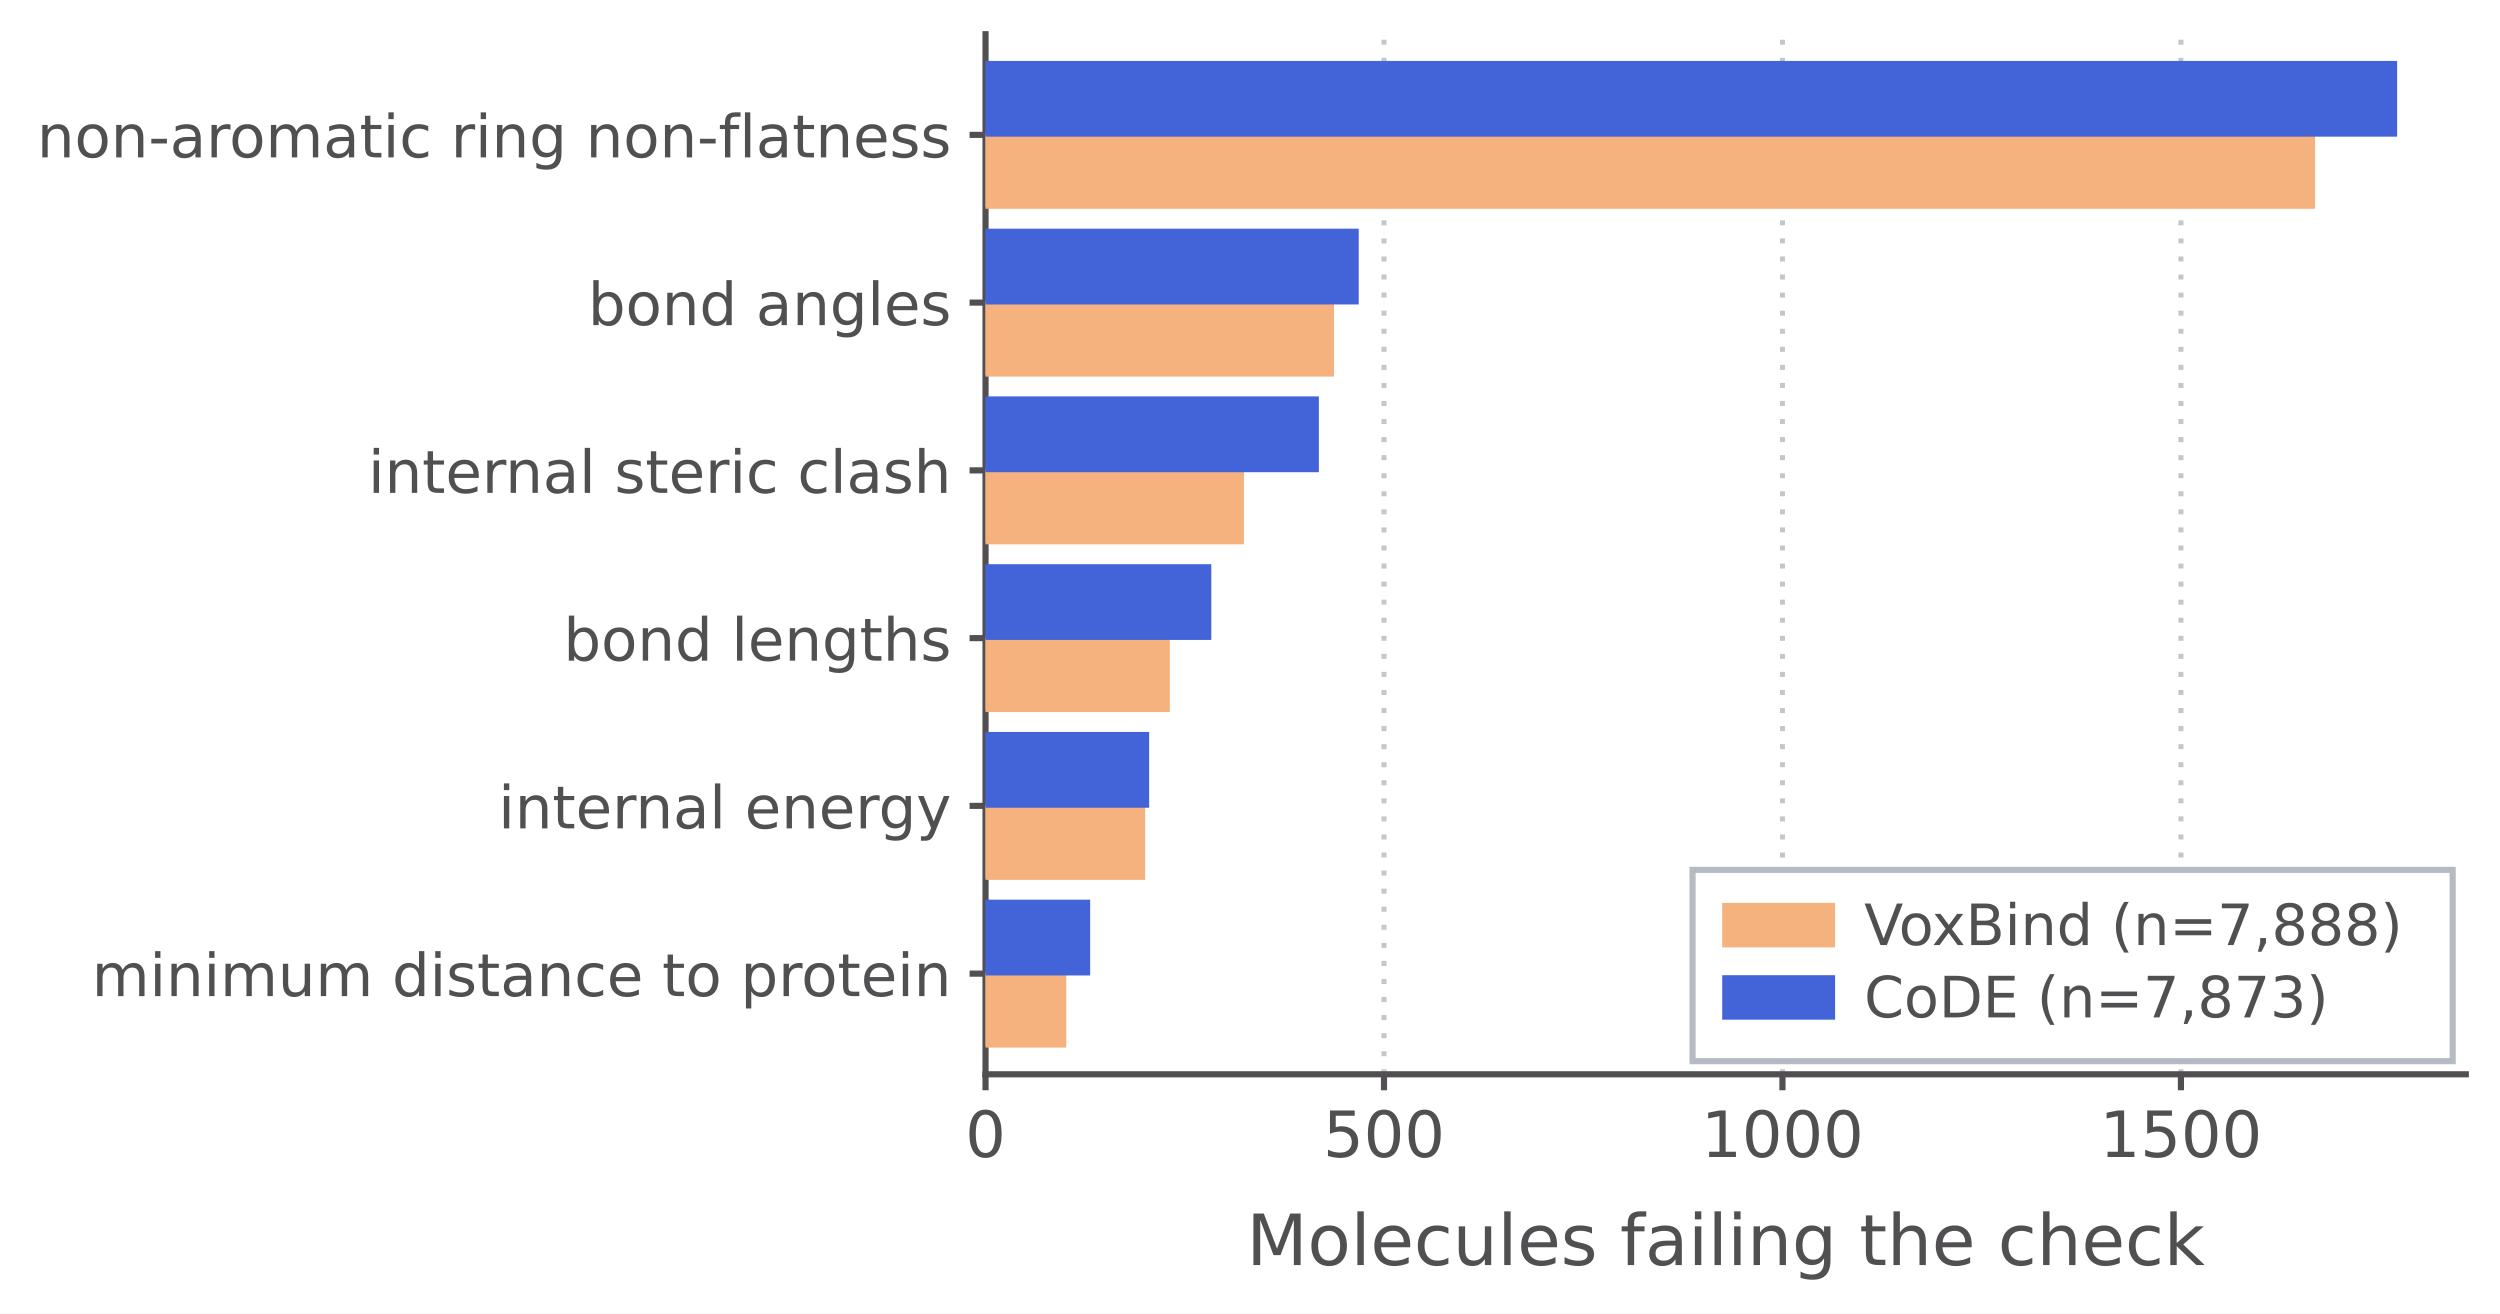
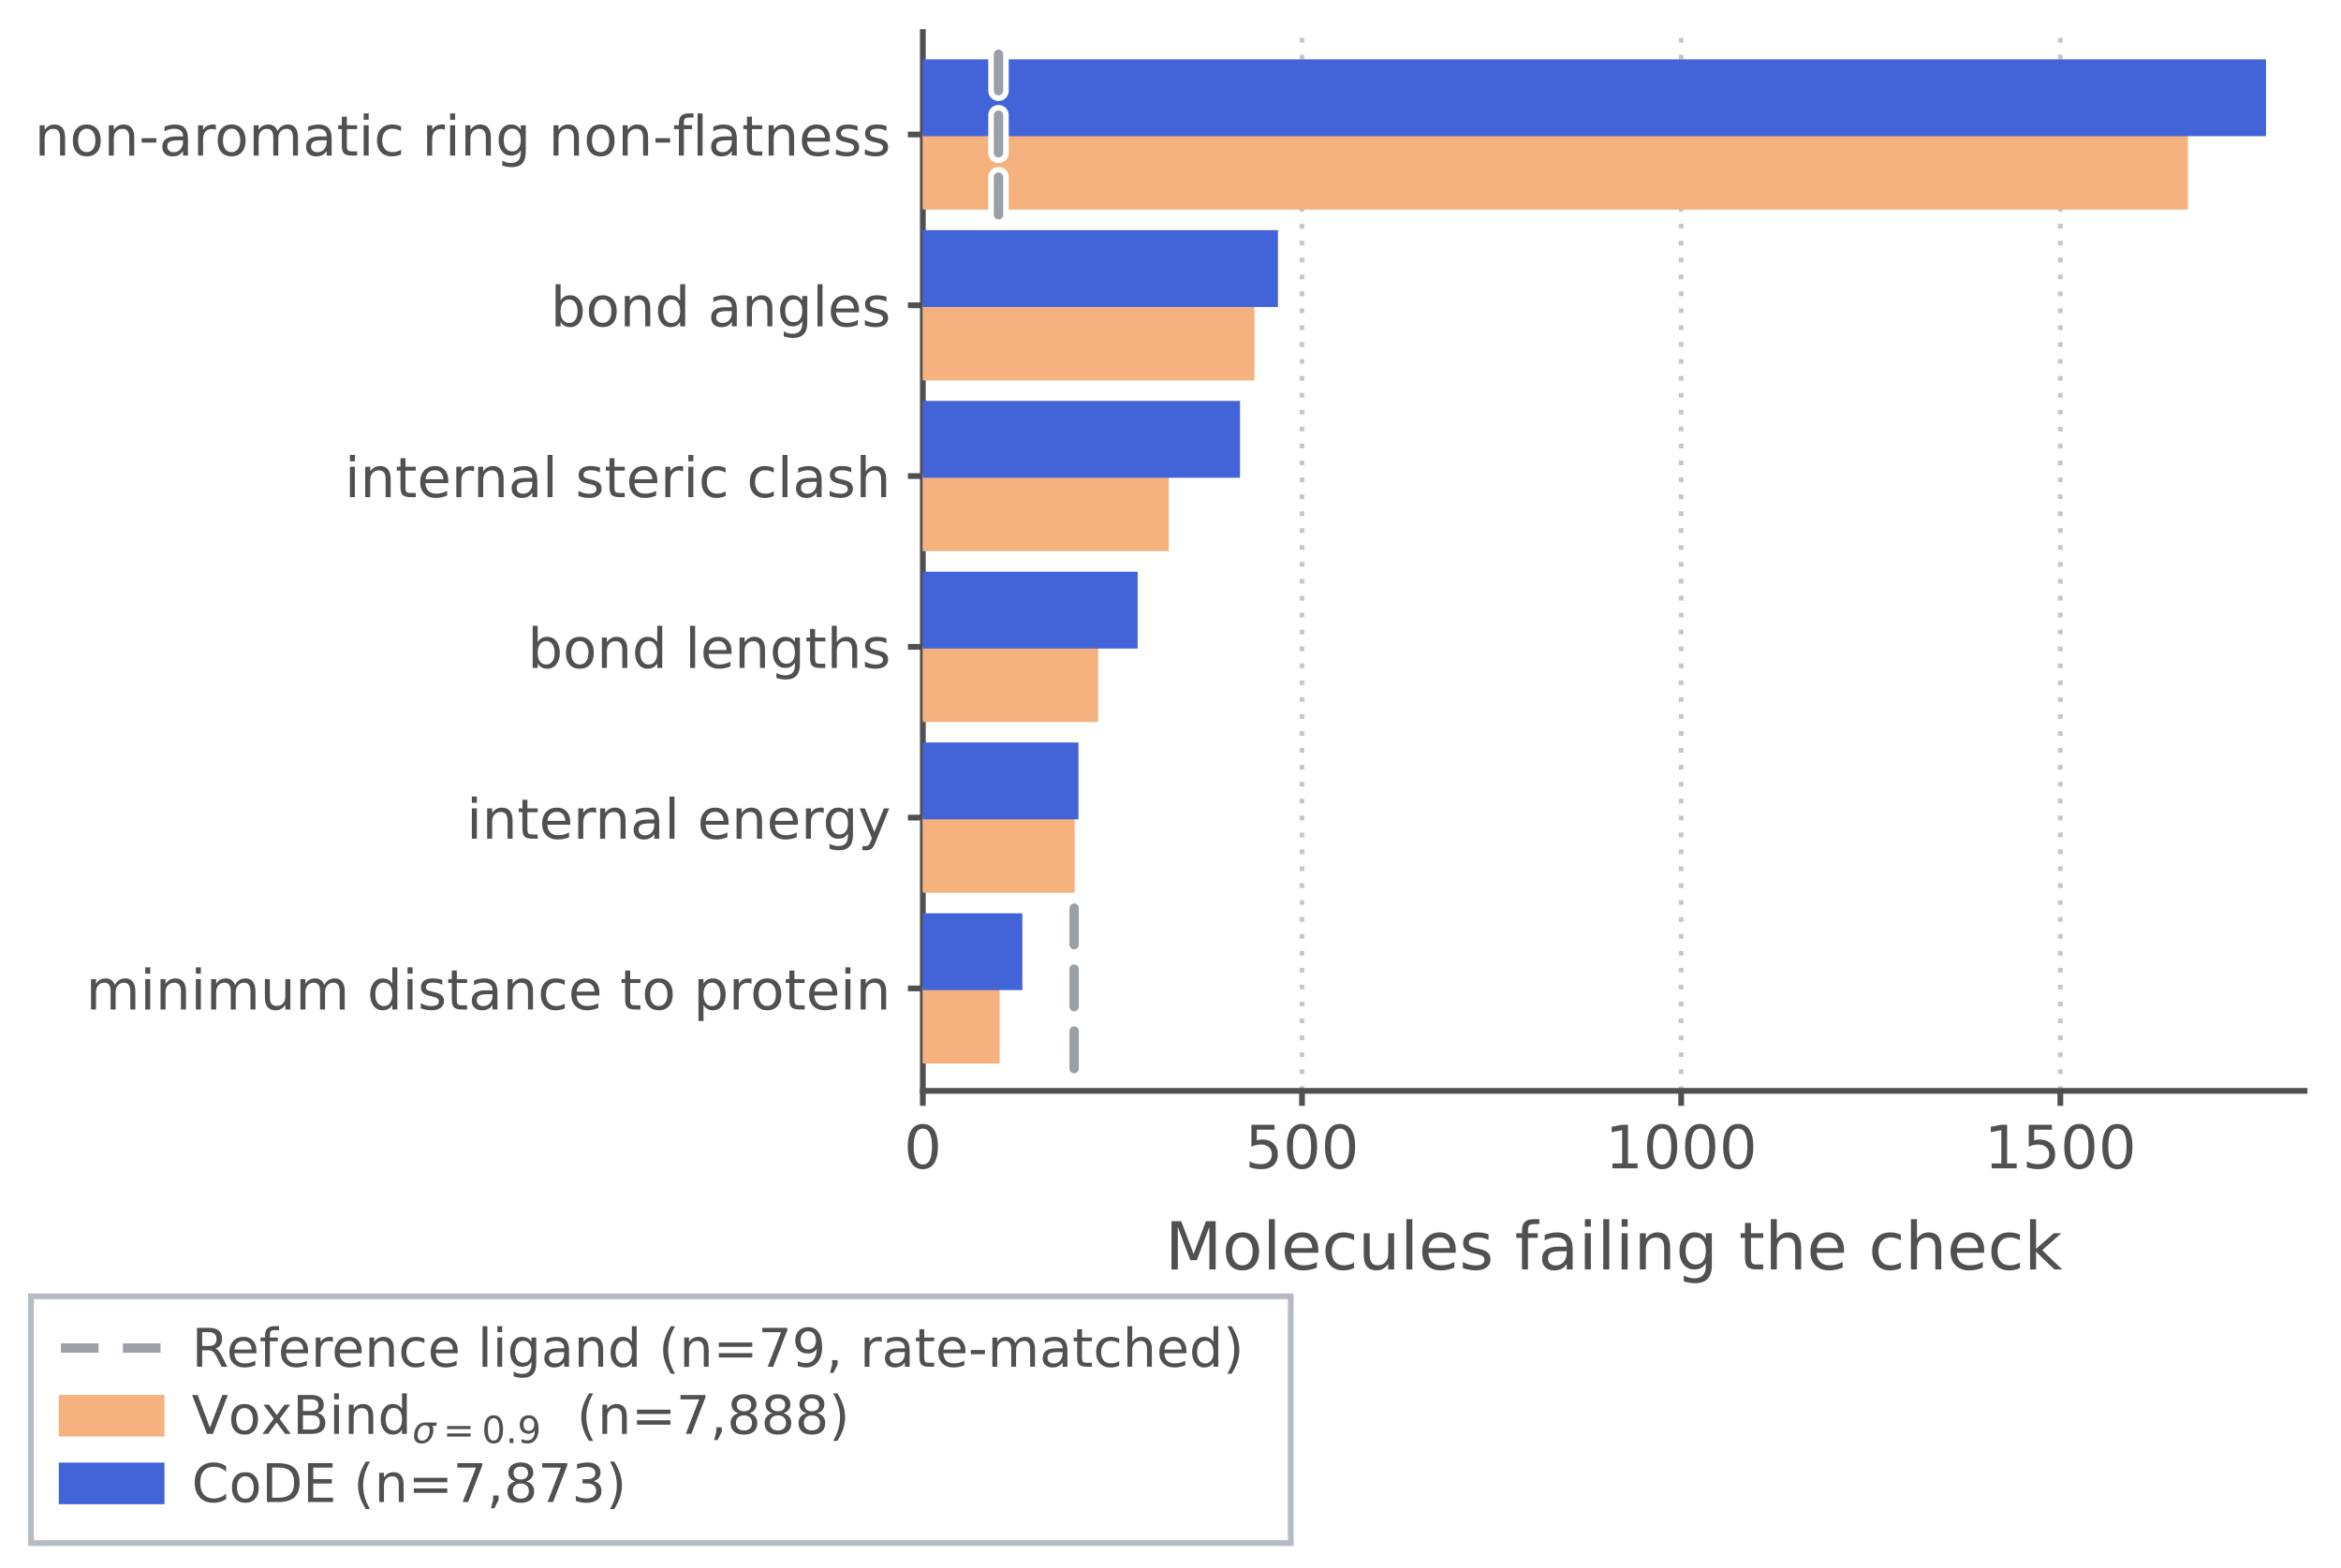
- <svg xmlns="http://www.w3.org/2000/svg" xmlns:xlink="http://www.w3.org/1999/xlink" width="548.1pt" height="288pt" viewBox="0 0 548.1 288" version="1.1">
+ <svg xmlns="http://www.w3.org/2000/svg" xmlns:xlink="http://www.w3.org/1999/xlink" width="548.1pt" height="367.2pt" viewBox="0 0 548.1 367.2" version="1.1">
  <defs>
    <style type="text/css">*{stroke-linejoin: round; stroke-linecap: butt}</style>
  </defs>
  <g id="figure_1">
    <g id="patch_1">
-       <path d="M 0 288  L 548.1 288  L 548.1 0  L 0 0  z " style="fill: #ffffff" />
+       <path d="M 0 367.2  L 548.1 367.2  L 548.1 0  L 0 0  z " style="fill: #ffffff" />
    </g>
    <g id="axes_1">
      <g id="patch_2">
-         <path d="M 216.068 235.527  L 540.6 235.527  L 540.6 7.5  L 216.068 7.5  z " style="fill: #ffffff" />
+         <path d="M 216.068 255.483  L 539.565 255.483  L 539.565 7.5  L 216.068 7.5  z " style="fill: #ffffff" />
      </g>
      <g id="matplotlib.axis_1">
        <g id="xtick_1">
          <g id="line2d_1">
-             <path d="M 216.068 235.527  L 216.068 7.5  " clip-path="url(#p8fc03b3a94)" style="fill: none; stroke-dasharray: 1.1,2.86; stroke-dashoffset: 0; stroke: #c2c6cd; stroke-width: 1.1" />
+             <path d="M 216.068 255.483  L 216.068 7.5  " clip-path="url(#p31601212b8)" style="fill: none; stroke-dasharray: 1.1,2.86; stroke-dashoffset: 0; stroke: #c2c6cd; stroke-width: 1.1" />
          </g>
          <g id="line2d_2">
            <defs>
-               <path id="m6e518d2fb8" d="M 0 0  L 0 3.5  " style="stroke: #514f52; stroke-width: 1.35" />
+               <path id="meccaea2959" d="M 0 0  L 0 3.5  " style="stroke: #514f52; stroke-width: 1.35" />
            </defs>
            <g>
-               <use xlink:href="#m6e518d2fb8" x="216.068" y="235.527" style="fill: #514f52; stroke: #514f52; stroke-width: 1.35" />
+               <use xlink:href="#meccaea2959" x="216.068" y="255.483" style="fill: #514f52; stroke: #514f52; stroke-width: 1.35" />
            </g>
          </g>
          <g id="text_1">
-             <text style="font-size: 14px; font-family: 'DejaVu Sans'; text-anchor: middle; fill: #514f52" x="216.068" y="253.665" transform="rotate(-0 216.0682 253.6651)">0</text>
+             <text style="font-size: 14px; font-family: 'DejaVu Sans'; text-anchor: middle; fill: #514f52" x="216.068" y="273.621" transform="rotate(-0 216.0682 273.6208)">0</text>
          </g>
        </g>
        <g id="xtick_2">
          <g id="line2d_3">
-             <path d="M 303.428 235.527  L 303.428 7.5  " clip-path="url(#p8fc03b3a94)" style="fill: none; stroke-dasharray: 1.1,2.86; stroke-dashoffset: 0; stroke: #c2c6cd; stroke-width: 1.1" />
+             <path d="M 304.84 255.483  L 304.84 7.5  " clip-path="url(#p31601212b8)" style="fill: none; stroke-dasharray: 1.1,2.86; stroke-dashoffset: 0; stroke: #c2c6cd; stroke-width: 1.1" />
          </g>
          <g id="line2d_4">
            <g>
-               <use xlink:href="#m6e518d2fb8" x="303.428" y="235.527" style="fill: #514f52; stroke: #514f52; stroke-width: 1.35" />
+               <use xlink:href="#meccaea2959" x="304.84" y="255.483" style="fill: #514f52; stroke: #514f52; stroke-width: 1.35" />
            </g>
          </g>
          <g id="text_2">
-             <text style="font-size: 14px; font-family: 'DejaVu Sans'; text-anchor: middle; fill: #514f52" x="303.428" y="253.665" transform="rotate(-0 303.4277 253.6651)">500</text>
+             <text style="font-size: 14px; font-family: 'DejaVu Sans'; text-anchor: middle; fill: #514f52" x="304.84" y="273.621" transform="rotate(-0 304.84 273.6208)">500</text>
          </g>
        </g>
        <g id="xtick_3">
          <g id="line2d_5">
-             <path d="M 390.787 235.527  L 390.787 7.5  " clip-path="url(#p8fc03b3a94)" style="fill: none; stroke-dasharray: 1.1,2.86; stroke-dashoffset: 0; stroke: #c2c6cd; stroke-width: 1.1" />
+             <path d="M 393.612 255.483  L 393.612 7.5  " clip-path="url(#p31601212b8)" style="fill: none; stroke-dasharray: 1.1,2.86; stroke-dashoffset: 0; stroke: #c2c6cd; stroke-width: 1.1" />
          </g>
          <g id="line2d_6">
            <g>
-               <use xlink:href="#m6e518d2fb8" x="390.787" y="235.527" style="fill: #514f52; stroke: #514f52; stroke-width: 1.35" />
+               <use xlink:href="#meccaea2959" x="393.612" y="255.483" style="fill: #514f52; stroke: #514f52; stroke-width: 1.35" />
            </g>
          </g>
          <g id="text_3">
-             <text style="font-size: 14px; font-family: 'DejaVu Sans'; text-anchor: middle; fill: #514f52" x="390.787" y="253.665" transform="rotate(-0 390.7872 253.6651)">1000</text>
+             <text style="font-size: 14px; font-family: 'DejaVu Sans'; text-anchor: middle; fill: #514f52" x="393.612" y="273.621" transform="rotate(-0 393.6119 273.6208)">1000</text>
          </g>
        </g>
        <g id="xtick_4">
          <g id="line2d_7">
-             <path d="M 478.147 235.527  L 478.147 7.5  " clip-path="url(#p8fc03b3a94)" style="fill: none; stroke-dasharray: 1.1,2.86; stroke-dashoffset: 0; stroke: #c2c6cd; stroke-width: 1.1" />
+             <path d="M 482.384 255.483  L 482.384 7.5  " clip-path="url(#p31601212b8)" style="fill: none; stroke-dasharray: 1.1,2.86; stroke-dashoffset: 0; stroke: #c2c6cd; stroke-width: 1.1" />
          </g>
          <g id="line2d_8">
            <g>
-               <use xlink:href="#m6e518d2fb8" x="478.147" y="235.527" style="fill: #514f52; stroke: #514f52; stroke-width: 1.35" />
+               <use xlink:href="#meccaea2959" x="482.384" y="255.483" style="fill: #514f52; stroke: #514f52; stroke-width: 1.35" />
            </g>
          </g>
          <g id="text_4">
-             <text style="font-size: 14px; font-family: 'DejaVu Sans'; text-anchor: middle; fill: #514f52" x="478.147" y="253.665" transform="rotate(-0 478.1467 253.6651)">1500</text>
+             <text style="font-size: 14px; font-family: 'DejaVu Sans'; text-anchor: middle; fill: #514f52" x="482.384" y="273.621" transform="rotate(-0 482.3837 273.6208)">1500</text>
          </g>
        </g>
        <g id="text_5">
-           <text style="font-size: 15.5px; font-family: 'DejaVu Sans'; text-anchor: middle; fill: #514f52" x="378.334" y="277.354" transform="rotate(-0 378.3341 277.3542)">Molecules failing the check</text>
+           <text style="font-size: 15.5px; font-family: 'DejaVu Sans'; text-anchor: middle; fill: #514f52" x="377.817" y="297.31" transform="rotate(-0 377.8167 297.3099)">Molecules failing the check</text>
        </g>
      </g>
      <g id="matplotlib.axis_2">
        <g id="ytick_1">
          <g id="line2d_9">
            <defs>
-               <path id="mdddaf35b53" d="M 0 0  L -3.5 0  " style="stroke: #514f52; stroke-width: 1.35" />
+               <path id="m2cdbc469ce" d="M 0 0  L -3.5 0  " style="stroke: #514f52; stroke-width: 1.35" />
            </defs>
            <g>
-               <use xlink:href="#mdddaf35b53" x="216.068" y="29.567" style="fill: #514f52; stroke: #514f52; stroke-width: 1.35" />
+               <use xlink:href="#m2cdbc469ce" x="216.068" y="31.498" style="fill: #514f52; stroke: #514f52; stroke-width: 1.35" />
            </g>
          </g>
          <g id="text_6">
-             <text style="font-size: 13px; font-family: 'DejaVu Sans'; text-anchor: end; fill: #514f52" x="208.568" y="34.506" transform="rotate(-0 208.5682 34.50614)">non-aromatic ring non-flatness</text>
+             <text style="font-size: 13px; font-family: 'DejaVu Sans'; text-anchor: end; fill: #514f52" x="208.568" y="36.437" transform="rotate(-0 208.5682 36.43734)">non-aromatic ring non-flatness</text>
          </g>
        </g>
        <g id="ytick_2">
          <g id="line2d_10">
            <g>
-               <use xlink:href="#mdddaf35b53" x="216.068" y="66.346" style="fill: #514f52; stroke: #514f52; stroke-width: 1.35" />
+               <use xlink:href="#m2cdbc469ce" x="216.068" y="71.496" style="fill: #514f52; stroke: #514f52; stroke-width: 1.35" />
            </g>
          </g>
          <g id="text_7">
-             <text style="font-size: 13px; font-family: 'DejaVu Sans'; text-anchor: end; fill: #514f52" x="208.568" y="71.285" transform="rotate(-0 208.5682 71.28473)">bond angles</text>
+             <text style="font-size: 13px; font-family: 'DejaVu Sans'; text-anchor: end; fill: #514f52" x="208.568" y="76.435" transform="rotate(-0 208.5682 76.43459)">bond angles</text>
          </g>
        </g>
        <g id="ytick_3">
          <g id="line2d_11">
            <g>
-               <use xlink:href="#mdddaf35b53" x="216.068" y="103.124" style="fill: #514f52; stroke: #514f52; stroke-width: 1.35" />
+               <use xlink:href="#m2cdbc469ce" x="216.068" y="111.493" style="fill: #514f52; stroke: #514f52; stroke-width: 1.35" />
            </g>
          </g>
          <g id="text_8">
-             <text style="font-size: 13px; font-family: 'DejaVu Sans'; text-anchor: end; fill: #514f52" x="208.568" y="108.063" transform="rotate(-0 208.5682 108.0633)">internal steric clash</text>
+             <text style="font-size: 13px; font-family: 'DejaVu Sans'; text-anchor: end; fill: #514f52" x="208.568" y="116.432" transform="rotate(-0 208.5682 116.4318)">internal steric clash</text>
          </g>
        </g>
        <g id="ytick_4">
          <g id="line2d_12">
            <g>
-               <use xlink:href="#mdddaf35b53" x="216.068" y="139.903" style="fill: #514f52; stroke: #514f52; stroke-width: 1.35" />
+               <use xlink:href="#m2cdbc469ce" x="216.068" y="151.49" style="fill: #514f52; stroke: #514f52; stroke-width: 1.35" />
            </g>
          </g>
          <g id="text_9">
-             <text style="font-size: 13px; font-family: 'DejaVu Sans'; text-anchor: end; fill: #514f52" x="208.568" y="144.842" transform="rotate(-0 208.5682 144.8419)">bond lengths</text>
+             <text style="font-size: 13px; font-family: 'DejaVu Sans'; text-anchor: end; fill: #514f52" x="208.568" y="156.429" transform="rotate(-0 208.5682 156.4291)">bond lengths</text>
          </g>
        </g>
        <g id="ytick_5">
          <g id="line2d_13">
            <g>
-               <use xlink:href="#mdddaf35b53" x="216.068" y="176.682" style="fill: #514f52; stroke: #514f52; stroke-width: 1.35" />
+               <use xlink:href="#m2cdbc469ce" x="216.068" y="191.487" style="fill: #514f52; stroke: #514f52; stroke-width: 1.35" />
            </g>
          </g>
          <g id="text_10">
-             <text style="font-size: 13px; font-family: 'DejaVu Sans'; text-anchor: end; fill: #514f52" x="208.568" y="181.621" transform="rotate(-0 208.5682 181.6205)">internal energy</text>
+             <text style="font-size: 13px; font-family: 'DejaVu Sans'; text-anchor: end; fill: #514f52" x="208.568" y="196.426" transform="rotate(-0 208.5682 196.4264)">internal energy</text>
          </g>
        </g>
        <g id="ytick_6">
          <g id="line2d_14">
            <g>
-               <use xlink:href="#mdddaf35b53" x="216.068" y="213.46" style="fill: #514f52; stroke: #514f52; stroke-width: 1.35" />
+               <use xlink:href="#m2cdbc469ce" x="216.068" y="231.485" style="fill: #514f52; stroke: #514f52; stroke-width: 1.35" />
            </g>
          </g>
          <g id="text_11">
-             <text style="font-size: 13px; font-family: 'DejaVu Sans'; text-anchor: end; fill: #514f52" x="208.568" y="218.399" transform="rotate(-0 208.5682 218.3991)">minimum distance to protein</text>
+             <text style="font-size: 13px; font-family: 'DejaVu Sans'; text-anchor: end; fill: #514f52" x="208.568" y="236.424" transform="rotate(-0 208.5682 236.4236)">minimum distance to protein</text>
          </g>
        </g>
      </g>
      <g id="patch_3">
-         <path d="M 216.068 235.527  L 216.068 7.5  " style="fill: none; stroke: #514f52; stroke-width: 1.35; stroke-linejoin: miter; stroke-linecap: square" />
+         <path d="M 216.068 255.483  L 216.068 7.5  " style="fill: none; stroke: #514f52; stroke-width: 1.35; stroke-linejoin: miter; stroke-linecap: square" />
      </g>
      <g id="patch_4">
-         <path d="M 216.068 235.527  L 540.6 235.527  " style="fill: none; stroke: #514f52; stroke-width: 1.35; stroke-linejoin: miter; stroke-linecap: square" />
+         <path d="M 216.068 255.483  L 539.565 255.483  " style="fill: none; stroke: #514f52; stroke-width: 1.35; stroke-linejoin: miter; stroke-linecap: square" />
      </g>
      <g id="patch_5">
-         <path d="M 216.068 45.382  L 507.15 45.382  L 507.15 29.567  L 216.068 29.567  z " clip-path="url(#p8fc03b3a94)" style="fill: #f5b27e; stroke: #f5b27e; stroke-width: 0.8; stroke-linejoin: miter" />
+         <path d="M 216.068 48.697  L 511.856 48.697  L 511.856 31.498  L 216.068 31.498  z " clip-path="url(#p31601212b8)" style="fill: #f5b27e; stroke: #f5b27e; stroke-width: 0.8; stroke-linejoin: miter" />
      </g>
      <g id="patch_6">
-         <path d="M 216.068 82.161  L 292.071 82.161  L 292.071 66.346  L 216.068 66.346  z " clip-path="url(#p8fc03b3a94)" style="fill: #f5b27e; stroke: #f5b27e; stroke-width: 0.8; stroke-linejoin: miter" />
+         <path d="M 216.068 88.694  L 293.3 88.694  L 293.3 71.496  L 216.068 71.496  z " clip-path="url(#p31601212b8)" style="fill: #f5b27e; stroke: #f5b27e; stroke-width: 0.8; stroke-linejoin: miter" />
      </g>
      <g id="patch_7">
-         <path d="M 216.068 118.939  L 272.328 118.939  L 272.328 103.124  L 216.068 103.124  z " clip-path="url(#p8fc03b3a94)" style="fill: #f5b27e; stroke: #f5b27e; stroke-width: 0.8; stroke-linejoin: miter" />
+         <path d="M 216.068 128.692  L 273.237 128.692  L 273.237 111.493  L 216.068 111.493  z " clip-path="url(#p31601212b8)" style="fill: #f5b27e; stroke: #f5b27e; stroke-width: 0.8; stroke-linejoin: miter" />
      </g>
      <g id="patch_8">
-         <path d="M 216.068 155.718  L 256.079 155.718  L 256.079 139.903  L 216.068 139.903  z " clip-path="url(#p8fc03b3a94)" style="fill: #f5b27e; stroke: #f5b27e; stroke-width: 0.8; stroke-linejoin: miter" />
+         <path d="M 216.068 168.689  L 256.726 168.689  L 256.726 151.49  L 216.068 151.49  z " clip-path="url(#p31601212b8)" style="fill: #f5b27e; stroke: #f5b27e; stroke-width: 0.8; stroke-linejoin: miter" />
      </g>
      <g id="patch_9">
-         <path d="M 216.068 192.496  L 250.663 192.496  L 250.663 176.682  L 216.068 176.682  z " clip-path="url(#p8fc03b3a94)" style="fill: #f5b27e; stroke: #f5b27e; stroke-width: 0.8; stroke-linejoin: miter" />
+         <path d="M 216.068 208.686  L 251.222 208.686  L 251.222 191.487  L 216.068 191.487  z " clip-path="url(#p31601212b8)" style="fill: #f5b27e; stroke: #f5b27e; stroke-width: 0.8; stroke-linejoin: miter" />
      </g>
      <g id="patch_10">
-         <path d="M 216.068 229.275  L 233.365 229.275  L 233.365 213.46  L 216.068 213.46  z " clip-path="url(#p8fc03b3a94)" style="fill: #f5b27e; stroke: #f5b27e; stroke-width: 0.8; stroke-linejoin: miter" />
+         <path d="M 216.068 248.683  L 233.645 248.683  L 233.645 231.485  L 216.068 231.485  z " clip-path="url(#p31601212b8)" style="fill: #f5b27e; stroke: #f5b27e; stroke-width: 0.8; stroke-linejoin: miter" />
      </g>
      <g id="patch_11">
-         <path d="M 216.068 29.567  L 525.146 29.567  L 525.146 13.752  L 216.068 13.752  z " clip-path="url(#p8fc03b3a94)" style="fill: #4363d8; stroke: #4363d8; stroke-width: 0.8; stroke-linejoin: miter" />
+         <path d="M 216.068 31.498  L 530.143 31.498  L 530.143 14.3  L 216.068 14.3  z " clip-path="url(#p31601212b8)" style="fill: #4363d8; stroke: #4363d8; stroke-width: 0.8; stroke-linejoin: miter" />
      </g>
      <g id="patch_12">
-         <path d="M 216.068 66.346  L 297.487 66.346  L 297.487 50.531  L 216.068 50.531  z " clip-path="url(#p8fc03b3a94)" style="fill: #4363d8; stroke: #4363d8; stroke-width: 0.8; stroke-linejoin: miter" />
+         <path d="M 216.068 71.496  L 298.804 71.496  L 298.804 54.297  L 216.068 54.297  z " clip-path="url(#p31601212b8)" style="fill: #4363d8; stroke: #4363d8; stroke-width: 0.8; stroke-linejoin: miter" />
      </g>
      <g id="patch_13">
-         <path d="M 216.068 103.124  L 288.751 103.124  L 288.751 87.31  L 216.068 87.31  z " clip-path="url(#p8fc03b3a94)" style="fill: #4363d8; stroke: #4363d8; stroke-width: 0.8; stroke-linejoin: miter" />
+         <path d="M 216.068 111.493  L 289.926 111.493  L 289.926 94.294  L 216.068 94.294  z " clip-path="url(#p31601212b8)" style="fill: #4363d8; stroke: #4363d8; stroke-width: 0.8; stroke-linejoin: miter" />
      </g>
      <g id="patch_14">
-         <path d="M 216.068 139.903  L 265.164 139.903  L 265.164 124.088  L 216.068 124.088  z " clip-path="url(#p8fc03b3a94)" style="fill: #4363d8; stroke: #4363d8; stroke-width: 0.8; stroke-linejoin: miter" />
+         <path d="M 216.068 151.49  L 265.958 151.49  L 265.958 134.291  L 216.068 134.291  z " clip-path="url(#p31601212b8)" style="fill: #4363d8; stroke: #4363d8; stroke-width: 0.8; stroke-linejoin: miter" />
      </g>
      <g id="patch_15">
-         <path d="M 216.068 176.682  L 251.536 176.682  L 251.536 160.867  L 216.068 160.867  z " clip-path="url(#p8fc03b3a94)" style="fill: #4363d8; stroke: #4363d8; stroke-width: 0.8; stroke-linejoin: miter" />
+         <path d="M 216.068 191.487  L 252.11 191.487  L 252.11 174.289  L 216.068 174.289  z " clip-path="url(#p31601212b8)" style="fill: #4363d8; stroke: #4363d8; stroke-width: 0.8; stroke-linejoin: miter" />
      </g>
      <g id="patch_16">
-         <path d="M 216.068 213.46  L 238.607 213.46  L 238.607 197.645  L 216.068 197.645  z " clip-path="url(#p8fc03b3a94)" style="fill: #4363d8; stroke: #4363d8; stroke-width: 0.8; stroke-linejoin: miter" />
-       </g>
-       <g id="legend_1">
-         <g id="patch_17">
-           <path d="M 371.075 232.652  L 537.725 232.652  L 537.725 190.707  L 371.075 190.707  z " style="fill: #ffffff; stroke: #b6bbc3; stroke-width: 1.35; stroke-linejoin: miter" />
-         </g>
-         <g id="patch_18">
-           <path d="M 378.075 207.205  L 401.825 207.205  L 401.825 198.455  L 378.075 198.455  z " style="fill: #f5b27e; stroke: #f5b27e; stroke-linejoin: miter" />
-         </g>
-         <g id="text_12">
-           <text style="font-size: 12.5px; font-family: 'DejaVu Sans'; text-anchor: start; fill: #514f52" x="408.7" y="207.205" transform="rotate(-0 408.6996 207.205)">VoxBind  (n=7,888)</text>
-         </g>
-         <g id="patch_19">
-           <path d="M 378.075 223.053  L 401.825 223.053  L 401.825 214.303  L 378.075 214.303  z " style="fill: #4363d8; stroke: #4363d8; stroke-linejoin: miter" />
-         </g>
-         <g id="text_13">
-           <text style="font-size: 12.5px; font-family: 'DejaVu Sans'; text-anchor: start; fill: #514f52" x="408.7" y="223.053" transform="rotate(-0 408.6996 223.0527)">CoDE  (n=7,873)</text>
-         </g>
+         <path d="M 216.068 231.485  L 238.971 231.485  L 238.971 214.286  L 216.068 214.286  z " clip-path="url(#p31601212b8)" style="fill: #4363d8; stroke: #4363d8; stroke-width: 0.8; stroke-linejoin: miter" />
+       </g>
+       <g id="line2d_15">
+         <path d="M 233.779 50.297  L 233.779 12.7  " clip-path="url(#p31601212b8)" style="fill: none; stroke-dasharray: 8.8,5.72; stroke-dashoffset: 0; stroke: #ffffff; stroke-width: 4.8; stroke-linecap: round" />
+         <path d="M 233.779 50.297  L 233.779 12.7  " clip-path="url(#p31601212b8)" style="fill: none; stroke-dasharray: 8.8,5.72; stroke-dashoffset: 0; stroke: #9aa0a6; stroke-width: 2.2; stroke-linecap: round" />
+       </g>
+       <g id="line2d_16">
+         <path d="M 251.489 250.283  L 251.489 212.686  " clip-path="url(#p31601212b8)" style="fill: none; stroke-dasharray: 8.8,5.72; stroke-dashoffset: 0; stroke: #ffffff; stroke-width: 4.8; stroke-linecap: round" />
+         <path d="M 251.489 250.283  L 251.489 212.686  " clip-path="url(#p31601212b8)" style="fill: none; stroke-dasharray: 8.8,5.72; stroke-dashoffset: 0; stroke: #9aa0a6; stroke-width: 2.2; stroke-linecap: round" />
+       </g>
+     </g>
+     <g id="legend_1">
+       <g id="patch_17">
+         <path d="M 7.26 361.387  L 302.203 361.387  L 302.203 303.594  L 7.26 303.594  z " style="fill: #ffffff; stroke: #b6bbc3; stroke-width: 1.35; stroke-linejoin: miter" />
+       </g>
+       <g id="line2d_17">
+         <path d="M 14.26 315.717  L 26.135 315.717  L 38.01 315.717  " style="fill: none; stroke-dasharray: 8.8,5.72; stroke-dashoffset: 0; stroke: #9aa0a6; stroke-width: 2.2" />
+       </g>
+       <g id="text_12">
+         <text style="font-size: 12.5px; font-family: 'DejaVu Sans'; text-anchor: start; fill: #514f52" x="44.885" y="320.092" transform="rotate(-0 44.8848 320.0925)">Reference ligand  (n=79, rate-matched)</text>
+       </g>
+       <g id="patch_18">
+         <path d="M 14.26 335.94  L 38.01 335.94  L 38.01 327.19  L 14.26 327.19  z " style="fill: #f5b27e; stroke: #f5b27e; stroke-linejoin: miter" />
+       </g>
+       <g id="text_13">
+         <g style="fill: #514f52" transform="translate(44.8848 335.9401)">
+           <text>
+             <tspan x="0" y="-0.125" style="font-size: 12.5px; font-family: 'DejaVu Sans'; fill: #514f52">V</tspan>
+             <tspan x="8.551" y="-0.125" style="font-size: 12.5px; font-family: 'DejaVu Sans'; fill: #514f52">o</tspan>
+             <tspan x="16.199" y="-0.125" style="font-size: 12.5px; font-family: 'DejaVu Sans'; fill: #514f52">x</tspan>
+             <tspan x="23.596" y="-0.125" style="font-size: 12.5px; font-family: 'DejaVu Sans'; fill: #514f52">B</tspan>
+             <tspan x="32.172" y="-0.125" style="font-size: 12.5px; font-family: 'DejaVu Sans'; fill: #514f52">i</tspan>
+             <tspan x="35.645" y="-0.125" style="font-size: 12.5px; font-family: 'DejaVu Sans'; fill: #514f52">n</tspan>
+             <tspan x="43.567" y="-0.125" style="font-size: 12.5px; font-family: 'DejaVu Sans'; fill: #514f52">d</tspan>
+             <tspan x="82.183" y="-0.125" style="font-size: 12.5px; font-family: 'DejaVu Sans'; fill: #514f52"> </tspan>
+             <tspan x="86.157" y="-0.125" style="font-size: 12.5px; font-family: 'DejaVu Sans'; fill: #514f52"> </tspan>
+             <tspan x="90.13" y="-0.125" style="font-size: 12.5px; font-family: 'DejaVu Sans'; fill: #514f52">(</tspan>
+             <tspan x="95.007" y="-0.125" style="font-size: 12.5px; font-family: 'DejaVu Sans'; fill: #514f52">n</tspan>
+             <tspan x="102.929" y="-0.125" style="font-size: 12.5px; font-family: 'DejaVu Sans'; fill: #514f52">=</tspan>
+             <tspan x="113.403" y="-0.125" style="font-size: 12.5px; font-family: 'DejaVu Sans'; fill: #514f52">7</tspan>
+             <tspan x="121.356" y="-0.125" style="font-size: 12.5px; font-family: 'DejaVu Sans'; fill: #514f52">,</tspan>
+             <tspan x="125.329" y="-0.125" style="font-size: 12.5px; font-family: 'DejaVu Sans'; fill: #514f52">8</tspan>
+             <tspan x="133.282" y="-0.125" style="font-size: 12.5px; font-family: 'DejaVu Sans'; fill: #514f52">8</tspan>
+             <tspan x="141.235" y="-0.125" style="font-size: 12.5px; font-family: 'DejaVu Sans'; fill: #514f52">8</tspan>
+             <tspan x="149.188" y="-0.125" style="font-size: 12.5px; font-family: 'DejaVu Sans'; fill: #514f52">)</tspan>
+             <tspan x="51.626" y="2.008" style="font-style: oblique; font-size: 8.75px; font-family: 'DejaVu Sans'; fill: #514f52">σ</tspan>
+             <tspan x="58.876" y="2.008" style="font-size: 8.75px; font-family: 'DejaVu Sans'; fill: #514f52">=</tspan>
+             <tspan x="67.912" y="2.008" style="font-size: 8.75px; font-family: 'DejaVu Sans'; fill: #514f52">0</tspan>
+             <tspan x="73.48" y="2.008" style="font-size: 8.75px; font-family: 'DejaVu Sans'; fill: #514f52">.</tspan>
+             <tspan x="76.261" y="2.008" style="font-size: 8.75px; font-family: 'DejaVu Sans'; fill: #514f52">9</tspan>
+           </text>
+         </g>
+       </g>
+       <g id="patch_19">
+         <path d="M 14.26 351.788  L 38.01 351.788  L 38.01 343.038  L 14.26 343.038  z " style="fill: #4363d8; stroke: #4363d8; stroke-linejoin: miter" />
+       </g>
+       <g id="text_14">
+         <text style="font-size: 12.5px; font-family: 'DejaVu Sans'; text-anchor: start; fill: #514f52" x="44.885" y="351.788" transform="rotate(-0 44.8848 351.7878)">CoDE  (n=7,873)</text>
      </g>
    </g>
  </g>
  <defs>
-     <clipPath id="p8fc03b3a94">
-       <rect x="216.068" y="7.5" width="324.532" height="228.027" />
+     <clipPath id="p31601212b8">
+       <rect x="216.068" y="7.5" width="323.497" height="247.983" />
    </clipPath>
  </defs>
</svg>
